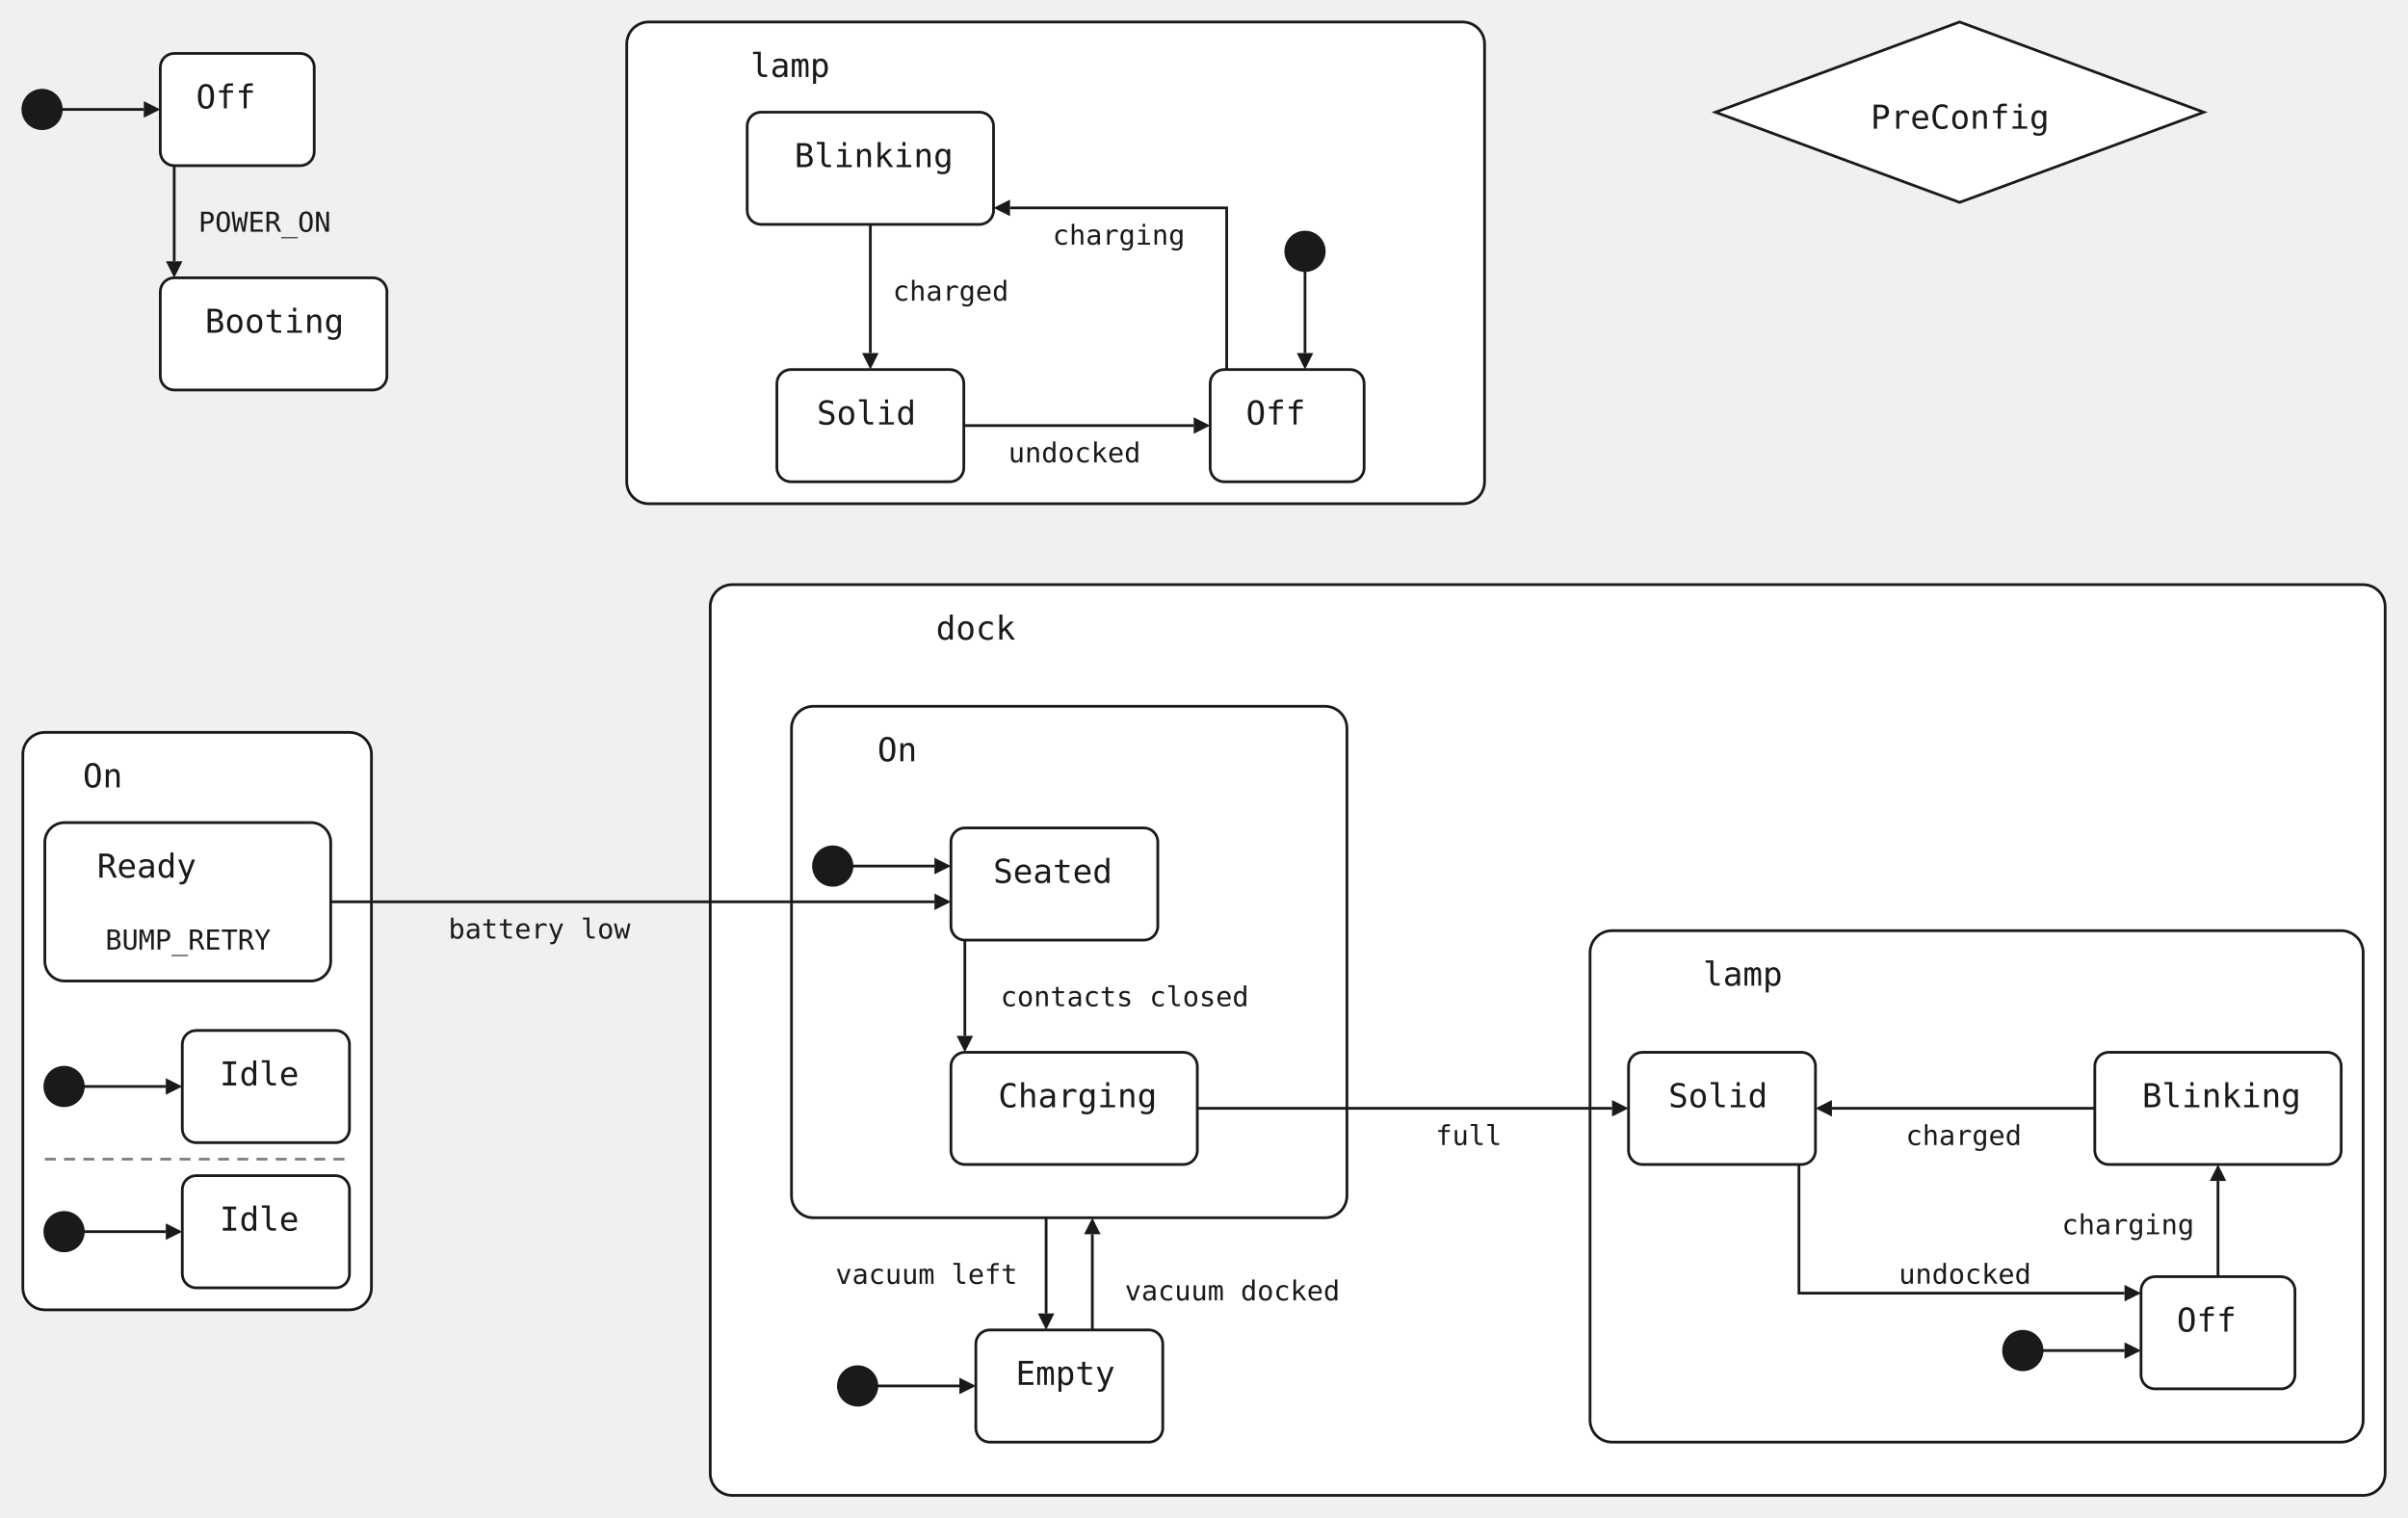
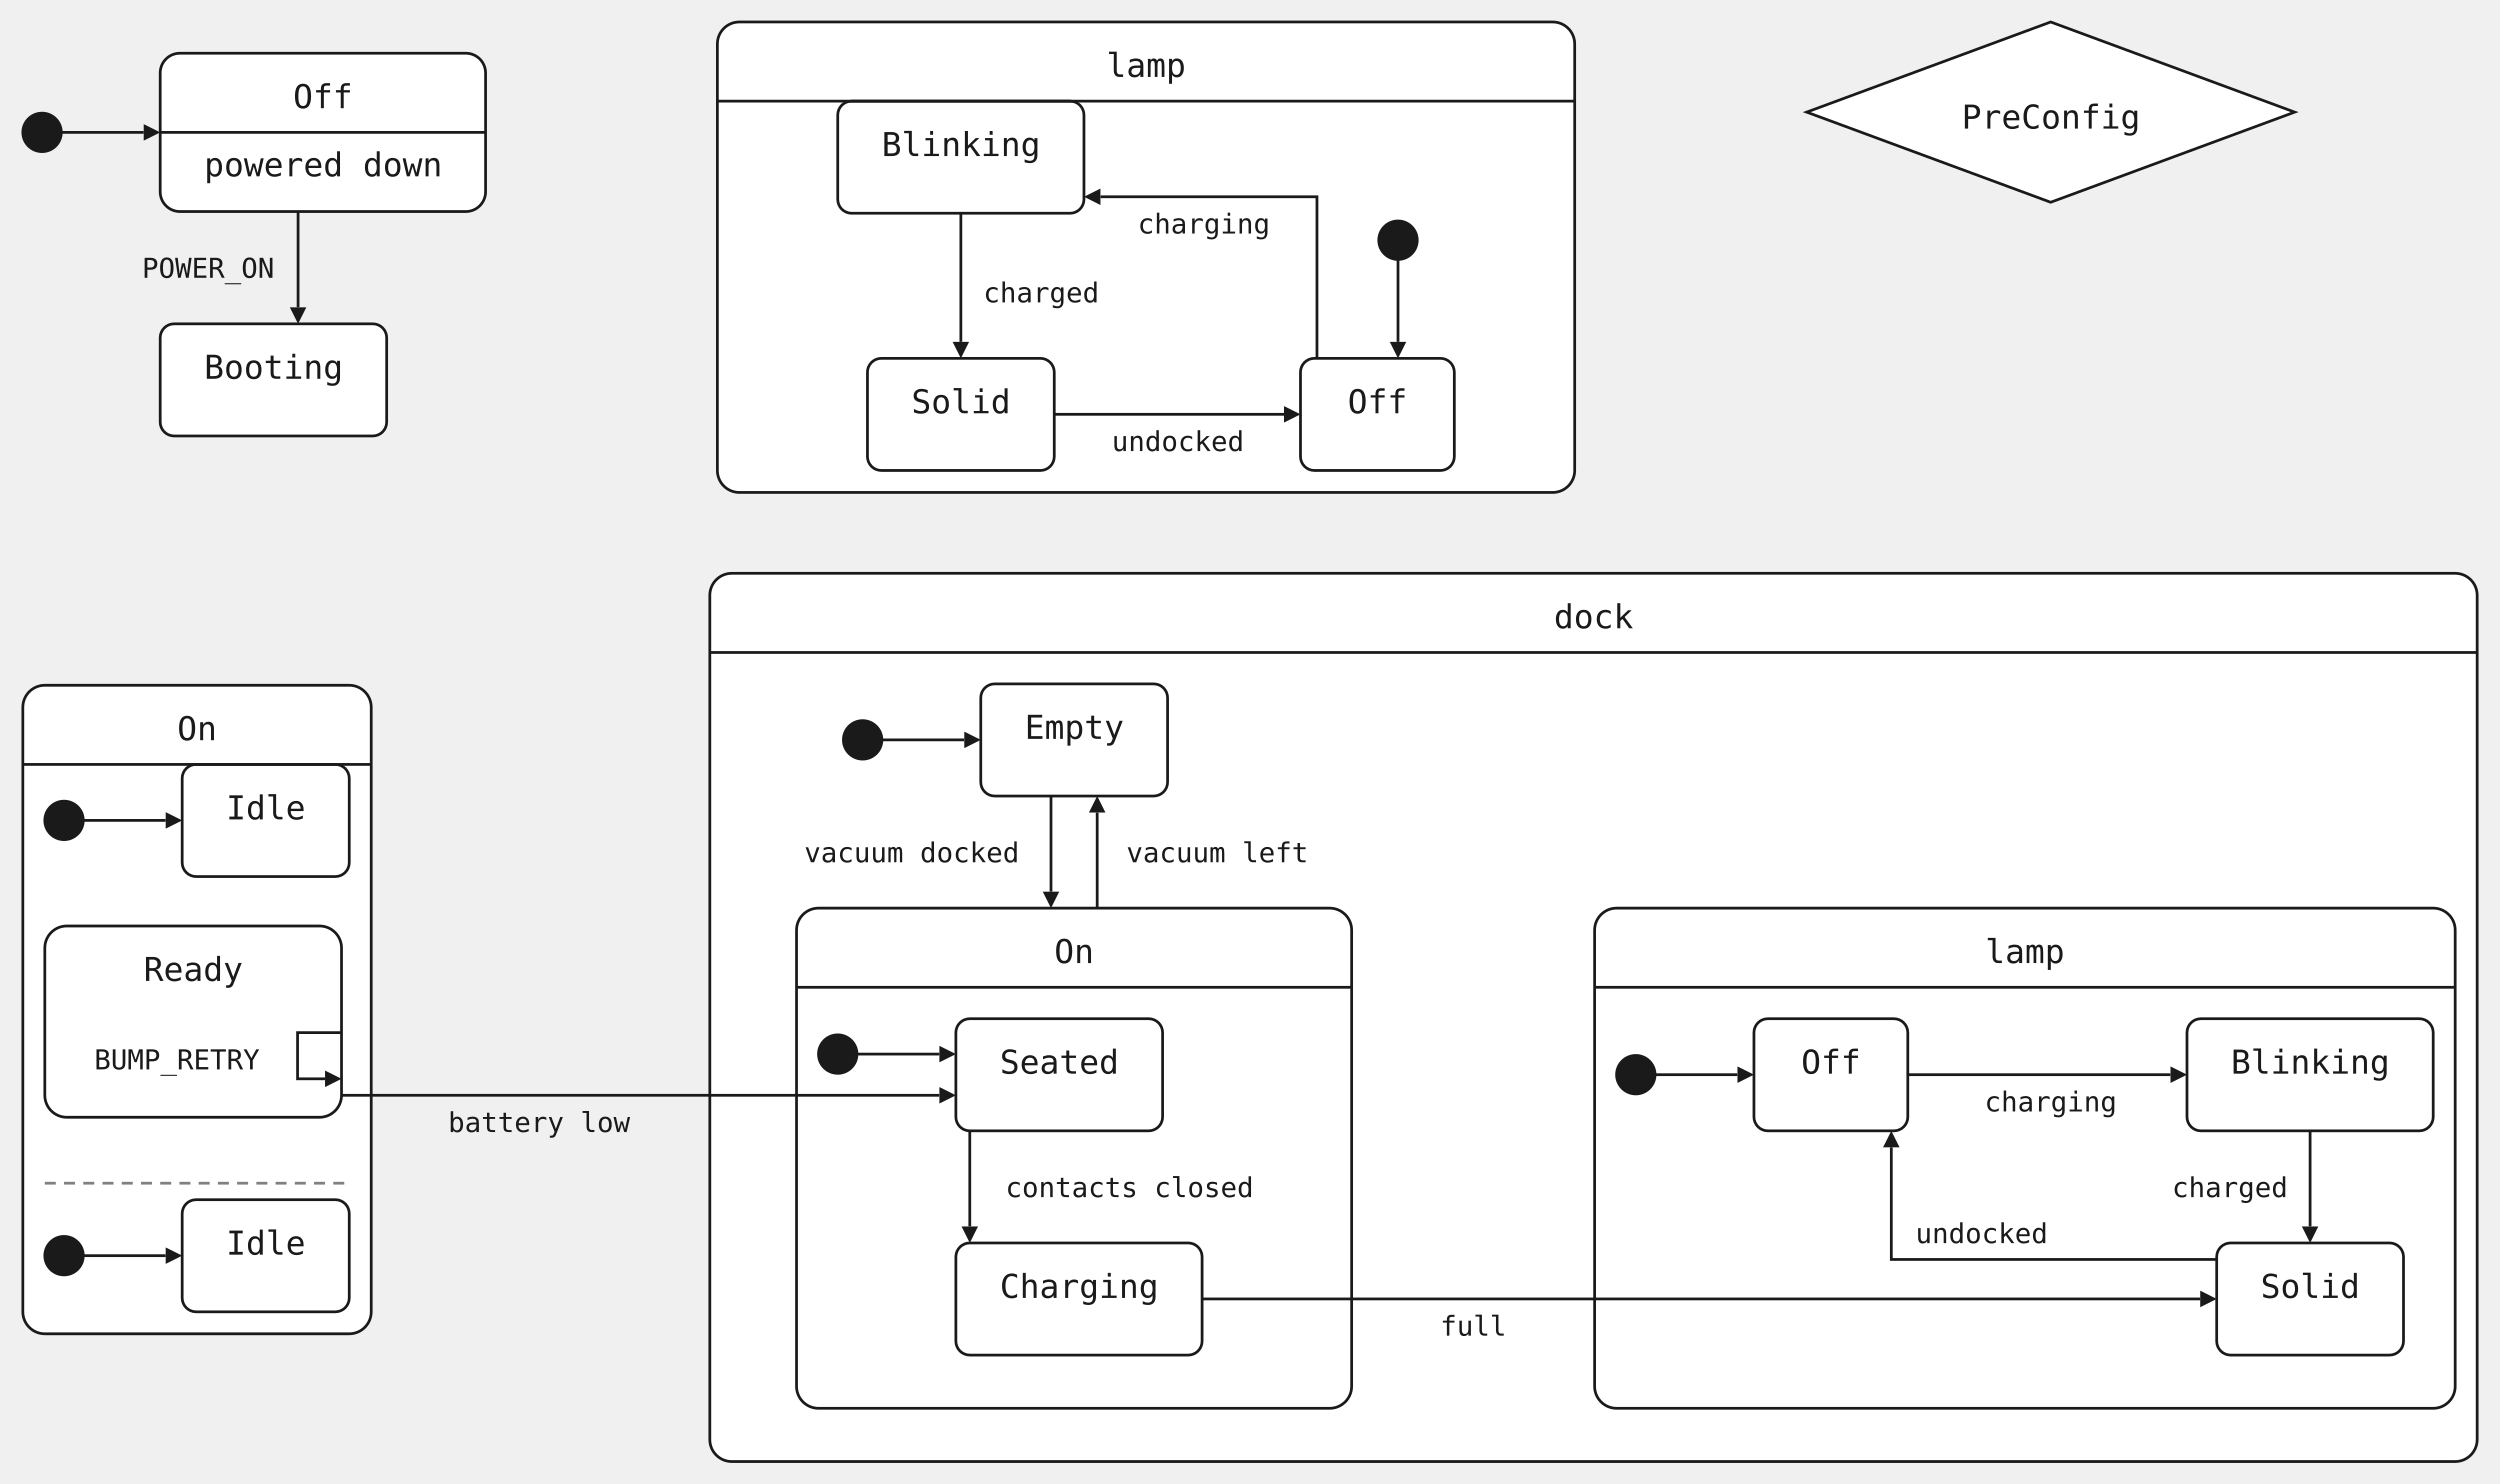
- <svg xmlns="http://www.w3.org/2000/svg" width="876" height="552" viewBox="-128 -128 14006 8832">
+ <svg xmlns="http://www.w3.org/2000/svg" width="910" height="540" viewBox="-128 -128 14550 8640">
  <style>text { font-family: "JetBrains Mono", monospace; font-kerning: none; }</style>
-   <rect x="4001" y="3275" width="9749" height="5301" rx="128" fill="#ffffff" stroke="#1a1a1a" stroke-width="16" class="scav-state scav-id-0" />
-   <rect x="3515" y="0" width="4993" height="2804" rx="128" fill="#ffffff" stroke="#1a1a1a" stroke-width="16" class="scav-state scav-id-1" />
-   <rect x="800" y="183" width="896" height="653" rx="81" fill="#ffffff" stroke="#1a1a1a" stroke-width="16" class="scav-state scav-id-2" />
-   <rect x="800" y="1489" width="1319" height="653" rx="81" fill="#ffffff" stroke="#1a1a1a" stroke-width="16" class="scav-state scav-id-3" />
-   <rect x="0" y="4135" width="2029" height="3361" rx="128" fill="#ffffff" stroke="#1a1a1a" stroke-width="16" class="scav-state scav-id-5" />
-   <rect x="928" y="5870" width="973" height="653" rx="81" fill="#ffffff" stroke="#1a1a1a" stroke-width="16" class="scav-state scav-id-6" />
-   <rect x="128" y="4660" width="1664" height="922" rx="115" fill="#ffffff" stroke="#1a1a1a" stroke-width="16" class="scav-state scav-id-7" />
-   <rect x="928" y="6715" width="973" height="653" rx="81" fill="#ffffff" stroke="#1a1a1a" stroke-width="16" class="scav-state scav-id-8" />
-   <rect x="9122" y="5289" width="4500" height="2977" rx="128" fill="#ffffff" stroke="#1a1a1a" stroke-width="16" class="scav-state scav-id-9" />
-   <rect x="5547" y="7613" width="1088" height="653" rx="81" fill="#ffffff" stroke="#1a1a1a" stroke-width="16" class="scav-state scav-id-10" />
-   <rect x="4474" y="3983" width="3233" height="2977" rx="128" fill="#ffffff" stroke="#1a1a1a" stroke-width="16" class="scav-state scav-id-11" />
-   <rect x="5402" y="4691" width="1204" height="653" rx="81" fill="#ffffff" stroke="#1a1a1a" stroke-width="16" class="scav-state scav-id-12" />
-   <rect x="5402" y="5997" width="1434" height="653" rx="81" fill="#ffffff" stroke="#1a1a1a" stroke-width="16" class="scav-state scav-id-13" />
-   <rect x="6911" y="2023" width="896" height="653" rx="81" fill="#ffffff" stroke="#1a1a1a" stroke-width="16" class="scav-state scav-id-14" />
-   <rect x="4216" y="525" width="1434" height="653" rx="81" fill="#ffffff" stroke="#1a1a1a" stroke-width="16" class="scav-state scav-id-15" />
-   <rect x="4389" y="2023" width="1088" height="653" rx="81" fill="#ffffff" stroke="#1a1a1a" stroke-width="16" class="scav-state scav-id-16" />
-   <rect x="12329" y="7303" width="896" height="653" rx="81" fill="#ffffff" stroke="#1a1a1a" stroke-width="16" class="scav-state scav-id-17" />
-   <rect x="12060" y="5997" width="1434" height="653" rx="81" fill="#ffffff" stroke="#1a1a1a" stroke-width="16" class="scav-state scav-id-18" />
-   <rect x="9346" y="5997" width="1088" height="653" rx="81" fill="#ffffff" stroke="#1a1a1a" stroke-width="16" class="scav-state scav-id-19" />
-   <line x1="128" y1="6619" x2="1901" y2="6619" fill="none" stroke="#808080" stroke-width="16" stroke-dasharray="64,48" class="scav-sub scav-id-2" />
-   <polyline points="224,509 704,509" fill="none" stroke="#1a1a1a" stroke-width="16" class="scav-trans scav-id-0" />
-   <polyline points="881,836 881,1393" fill="none" stroke="#1a1a1a" stroke-width="16" class="scav-trans scav-id-1" />
-   <polyline points="352,6196 832,6196" fill="none" stroke="#1a1a1a" stroke-width="16" class="scav-trans scav-id-2" />
-   <polyline points="1792,5121 2029,5121 4001,5121 4474,5121 5306,5121" fill="none" stroke="#1a1a1a" stroke-width="16" class="scav-trans scav-id-4" />
-   <polyline points="352,7041 832,7041" fill="none" stroke="#1a1a1a" stroke-width="16" class="scav-trans scav-id-5" />
-   <polyline points="4826,4913 5306,4913" fill="none" stroke="#1a1a1a" stroke-width="16" class="scav-trans scav-id-6" />
-   <polyline points="5483,5344 5483,5901" fill="none" stroke="#1a1a1a" stroke-width="16" class="scav-trans scav-id-7" />
-   <polyline points="6836,6323 7707,6323 9122,6323 9250,6323" fill="none" stroke="#1a1a1a" stroke-width="16" class="scav-trans scav-id-8" />
-   <polyline points="4971,7939 5451,7939" fill="none" stroke="#1a1a1a" stroke-width="16" class="scav-trans scav-id-9" />
-   <polyline points="6225,7613 6225,7056" fill="none" stroke="#1a1a1a" stroke-width="16" class="scav-trans scav-id-10" />
-   <polyline points="5956,6960 5956,7517" fill="none" stroke="#1a1a1a" stroke-width="16" class="scav-trans scav-id-11" />
-   <polyline points="7463,1447 7463,1927" fill="none" stroke="#1a1a1a" stroke-width="16" class="scav-trans scav-id-12" />
-   <polyline points="7007,2023 7007,1082 5746,1082" fill="none" stroke="#1a1a1a" stroke-width="16" class="scav-trans scav-id-13" />
-   <polyline points="4933,1178 4933,1927" fill="none" stroke="#1a1a1a" stroke-width="16" class="scav-trans scav-id-14" />
-   <polyline points="5477,2349 6815,2349" fill="none" stroke="#1a1a1a" stroke-width="16" class="scav-trans scav-id-15" />
-   <polyline points="11753,7733 12233,7733" fill="none" stroke="#1a1a1a" stroke-width="16" class="scav-trans scav-id-16" />
-   <polyline points="12777,7303 12777,6746" fill="none" stroke="#1a1a1a" stroke-width="16" class="scav-trans scav-id-17" />
-   <polyline points="12060,6323 10530,6323" fill="none" stroke="#1a1a1a" stroke-width="16" class="scav-trans scav-id-18" />
-   <polyline points="10338,6650 10338,7399 12233,7399" fill="none" stroke="#1a1a1a" stroke-width="16" class="scav-trans scav-id-19" />
-   <polygon points="800,509 704,557 704,461" fill="#1a1a1a" stroke="none" class="scav-trans scav-id-0" />
-   <polygon points="881,1489 833,1393 929,1393" fill="#1a1a1a" stroke="none" class="scav-trans scav-id-1" />
-   <polygon points="928,6196 832,6244 832,6148" fill="#1a1a1a" stroke="none" class="scav-trans scav-id-2" />
-   <polygon points="5402,5121 5306,5169 5306,5073" fill="#1a1a1a" stroke="none" class="scav-trans scav-id-4" />
-   <polygon points="928,7041 832,7089 832,6993" fill="#1a1a1a" stroke="none" class="scav-trans scav-id-5" />
-   <polygon points="5402,4913 5306,4961 5306,4865" fill="#1a1a1a" stroke="none" class="scav-trans scav-id-6" />
-   <polygon points="5483,5997 5435,5901 5531,5901" fill="#1a1a1a" stroke="none" class="scav-trans scav-id-7" />
-   <polygon points="9346,6323 9250,6371 9250,6275" fill="#1a1a1a" stroke="none" class="scav-trans scav-id-8" />
-   <polygon points="5547,7939 5451,7987 5451,7891" fill="#1a1a1a" stroke="none" class="scav-trans scav-id-9" />
-   <polygon points="6225,6960 6273,7056 6177,7056" fill="#1a1a1a" stroke="none" class="scav-trans scav-id-10" />
-   <polygon points="5956,7613 5908,7517 6004,7517" fill="#1a1a1a" stroke="none" class="scav-trans scav-id-11" />
-   <polygon points="7463,2023 7415,1927 7511,1927" fill="#1a1a1a" stroke="none" class="scav-trans scav-id-12" />
-   <polygon points="5650,1082 5746,1034 5746,1130" fill="#1a1a1a" stroke="none" class="scav-trans scav-id-13" />
-   <polygon points="4933,2023 4885,1927 4981,1927" fill="#1a1a1a" stroke="none" class="scav-trans scav-id-14" />
-   <polygon points="6911,2349 6815,2397 6815,2301" fill="#1a1a1a" stroke="none" class="scav-trans scav-id-15" />
-   <polygon points="12329,7733 12233,7781 12233,7685" fill="#1a1a1a" stroke="none" class="scav-trans scav-id-16" />
-   <polygon points="12777,6650 12825,6746 12729,6746" fill="#1a1a1a" stroke="none" class="scav-trans scav-id-17" />
-   <polygon points="10434,6323 10530,6275 10530,6371" fill="#1a1a1a" stroke="none" class="scav-trans scav-id-18" />
-   <polygon points="12329,7399 12233,7447 12233,7351" fill="#1a1a1a" stroke="none" class="scav-trans scav-id-19" />
-   <polygon points="11273,0 12694,525 11273,1050 9852,525" fill="#ffffff" stroke="#1a1a1a" stroke-width="16" class="scav-state scav-id-4" />
-   <text x="1022" y="1221" font-size="160" textLength="768" lengthAdjust="spacing" fill="#1a1a1a" class="scav-trans scav-id-1">POWER_ON</text>
-   <text x="480" y="5399" font-size="160" textLength="960" lengthAdjust="spacing" fill="#1a1a1a" class="scav-trans scav-id-3">BUMP_RETRY</text>
-   <text x="2477" y="5335" font-size="160" textLength="1056" lengthAdjust="spacing" fill="#1a1a1a" class="scav-trans scav-id-4">battery low</text>
-   <text x="5691" y="5729" font-size="160" textLength="1440" lengthAdjust="spacing" fill="#1a1a1a" class="scav-trans scav-id-7">contacts closed</text>
-   <text x="8223" y="6537" font-size="160" textLength="384" lengthAdjust="spacing" fill="#1a1a1a" class="scav-trans scav-id-8">full</text>
-   <text x="6414" y="7441" font-size="160" textLength="1248" lengthAdjust="spacing" fill="#1a1a1a" class="scav-trans scav-id-10">vacuum docked</text>
-   <text x="4730" y="7345" font-size="160" textLength="1056" lengthAdjust="spacing" fill="#1a1a1a" class="scav-trans scav-id-11">vacuum left</text>
-   <text x="5994" y="1296" font-size="160" textLength="768" lengthAdjust="spacing" fill="#1a1a1a" class="scav-trans scav-id-13">charging</text>
-   <text x="5064" y="1622" font-size="160" textLength="672" lengthAdjust="spacing" fill="#1a1a1a" class="scav-trans scav-id-14">charged</text>
-   <text x="5736" y="2563" font-size="160" textLength="768" lengthAdjust="spacing" fill="#1a1a1a" class="scav-trans scav-id-15">undocked</text>
-   <text x="11868" y="7056" font-size="160" textLength="768" lengthAdjust="spacing" fill="#1a1a1a" class="scav-trans scav-id-17">charging</text>
-   <text x="10960" y="6537" font-size="160" textLength="672" lengthAdjust="spacing" fill="#1a1a1a" class="scav-trans scav-id-18">charged</text>
-   <text x="10919" y="7344" font-size="160" textLength="768" lengthAdjust="spacing" fill="#1a1a1a" class="scav-trans scav-id-19">undocked</text>
-   <text x="5315" y="3595" font-size="192" textLength="461" lengthAdjust="spacing" fill="#1a1a1a" class="scav-state scav-id-0">dock</text>
-   <text x="4235" y="320" font-size="192" textLength="461" lengthAdjust="spacing" fill="#1a1a1a" class="scav-state scav-id-1">lamp</text>
-   <text x="1008" y="503" font-size="192" textLength="346" lengthAdjust="spacing" fill="#1a1a1a" class="scav-state scav-id-2">Off</text>
-   <text x="1060" y="1809" font-size="192" textLength="807" lengthAdjust="spacing" fill="#1a1a1a" class="scav-state scav-id-3">Booting</text>
-   <text x="10755" y="621" font-size="192" textLength="1037" lengthAdjust="spacing" fill="#1a1a1a" class="scav-state scav-id-4">PreConfig</text>
-   <text x="349" y="4455" font-size="192" textLength="231" lengthAdjust="spacing" fill="#1a1a1a" class="scav-state scav-id-5">On</text>
-   <text x="1145" y="6190" font-size="192" textLength="461" lengthAdjust="spacing" fill="#1a1a1a" class="scav-state scav-id-6">Idle</text>
-   <text x="432" y="4980" font-size="192" textLength="576" lengthAdjust="spacing" fill="#1a1a1a" class="scav-state scav-id-7">Ready</text>
-   <text x="1145" y="7035" font-size="192" textLength="461" lengthAdjust="spacing" fill="#1a1a1a" class="scav-state scav-id-8">Idle</text>
-   <text x="9780" y="5609" font-size="192" textLength="461" lengthAdjust="spacing" fill="#1a1a1a" class="scav-state scav-id-9">lamp</text>
-   <text x="5779" y="7933" font-size="192" textLength="576" lengthAdjust="spacing" fill="#1a1a1a" class="scav-state scav-id-10">Empty</text>
-   <text x="4974" y="4303" font-size="192" textLength="231" lengthAdjust="spacing" fill="#1a1a1a" class="scav-state scav-id-11">On</text>
-   <text x="5648" y="5011" font-size="192" textLength="692" lengthAdjust="spacing" fill="#1a1a1a" class="scav-state scav-id-12">Seated</text>
-   <text x="5677" y="6317" font-size="192" textLength="922" lengthAdjust="spacing" fill="#1a1a1a" class="scav-state scav-id-13">Charging</text>
-   <text x="7119" y="2343" font-size="192" textLength="346" lengthAdjust="spacing" fill="#1a1a1a" class="scav-state scav-id-14">Off</text>
-   <text x="4491" y="845" font-size="192" textLength="922" lengthAdjust="spacing" fill="#1a1a1a" class="scav-state scav-id-15">Blinking</text>
-   <text x="4621" y="2343" font-size="192" textLength="576" lengthAdjust="spacing" fill="#1a1a1a" class="scav-state scav-id-16">Solid</text>
-   <text x="12537" y="7623" font-size="192" textLength="346" lengthAdjust="spacing" fill="#1a1a1a" class="scav-state scav-id-17">Off</text>
-   <text x="12335" y="6317" font-size="192" textLength="922" lengthAdjust="spacing" fill="#1a1a1a" class="scav-state scav-id-18">Blinking</text>
-   <text x="9578" y="6317" font-size="192" textLength="576" lengthAdjust="spacing" fill="#1a1a1a" class="scav-state scav-id-19">Solid</text>
-   <circle cx="112" cy="509" r="112" fill="#1a1a1a" stroke="#1a1a1a" stroke-width="16" class="scav-state scav-id-20" />
-   <circle cx="240" cy="6196" r="112" fill="#1a1a1a" stroke="#1a1a1a" stroke-width="16" class="scav-state scav-id-21" />
-   <circle cx="240" cy="7041" r="112" fill="#1a1a1a" stroke="#1a1a1a" stroke-width="16" class="scav-state scav-id-22" />
-   <circle cx="4714" cy="4913" r="112" fill="#1a1a1a" stroke="#1a1a1a" stroke-width="16" class="scav-state scav-id-23" />
-   <circle cx="4859" cy="7939" r="112" fill="#1a1a1a" stroke="#1a1a1a" stroke-width="16" class="scav-state scav-id-24" />
-   <circle cx="7463" cy="1335" r="112" fill="#1a1a1a" stroke="#1a1a1a" stroke-width="16" class="scav-state scav-id-25" />
-   <circle cx="11641" cy="7733" r="112" fill="#1a1a1a" stroke="#1a1a1a" stroke-width="16" class="scav-state scav-id-26" />
+   <rect x="4001" y="3211" width="10293" height="5173" rx="128" fill="#ffffff" stroke="#1a1a1a" stroke-width="16" class="scav-state scav-id-0" />
+   <rect x="4045" y="0" width="4993" height="2740" rx="128" fill="#ffffff" stroke="#1a1a1a" stroke-width="16" class="scav-state scav-id-1" />
+   <rect x="800" y="182" width="1895" height="922" rx="115" fill="#ffffff" stroke="#1a1a1a" stroke-width="16" class="scav-state scav-id-2" />
+   <rect x="800" y="1758" width="1319" height="653" rx="81" fill="#ffffff" stroke="#1a1a1a" stroke-width="16" class="scav-state scav-id-3" />
+   <rect x="0" y="3863" width="2029" height="3777" rx="128" fill="#ffffff" stroke="#1a1a1a" stroke-width="16" class="scav-state scav-id-5" />
+   <rect x="928" y="4324" width="973" height="653" rx="81" fill="#ffffff" stroke="#1a1a1a" stroke-width="16" class="scav-state scav-id-6" />
+   <rect x="128" y="5265" width="1728" height="1114" rx="128" fill="#ffffff" stroke="#1a1a1a" stroke-width="16" class="scav-state scav-id-7" />
+   <rect x="928" y="6859" width="973" height="653" rx="81" fill="#ffffff" stroke="#1a1a1a" stroke-width="16" class="scav-state scav-id-8" />
+   <rect x="9154" y="5161" width="5012" height="2913" rx="128" fill="#ffffff" stroke="#1a1a1a" stroke-width="16" class="scav-state scav-id-9" />
+   <rect x="5579" y="3855" width="1088" height="653" rx="81" fill="#ffffff" stroke="#1a1a1a" stroke-width="16" class="scav-state scav-id-10" />
+   <rect x="4506" y="5161" width="3233" height="2913" rx="128" fill="#ffffff" stroke="#1a1a1a" stroke-width="16" class="scav-state scav-id-11" />
+   <rect x="5434" y="5805" width="1204" height="653" rx="81" fill="#ffffff" stroke="#1a1a1a" stroke-width="16" class="scav-state scav-id-12" />
+   <rect x="5434" y="7111" width="1434" height="653" rx="81" fill="#ffffff" stroke="#1a1a1a" stroke-width="16" class="scav-state scav-id-13" />
+   <rect x="7441" y="1959" width="896" height="653" rx="81" fill="#ffffff" stroke="#1a1a1a" stroke-width="16" class="scav-state scav-id-14" />
+   <rect x="4746" y="461" width="1434" height="653" rx="81" fill="#ffffff" stroke="#1a1a1a" stroke-width="16" class="scav-state scav-id-15" />
+   <rect x="4919" y="1959" width="1088" height="653" rx="81" fill="#ffffff" stroke="#1a1a1a" stroke-width="16" class="scav-state scav-id-16" />
+   <rect x="10082" y="5805" width="896" height="653" rx="81" fill="#ffffff" stroke="#1a1a1a" stroke-width="16" class="scav-state scav-id-17" />
+   <rect x="12604" y="5805" width="1434" height="653" rx="81" fill="#ffffff" stroke="#1a1a1a" stroke-width="16" class="scav-state scav-id-18" />
+   <rect x="12777" y="7111" width="1088" height="653" rx="81" fill="#ffffff" stroke="#1a1a1a" stroke-width="16" class="scav-state scav-id-19" />
+   <line x1="4001" y1="3672" x2="14294" y2="3672" fill="none" stroke="#1a1a1a" stroke-width="16" class="scav-state scav-id-0" />
+   <line x1="4045" y1="461" x2="9038" y2="461" fill="none" stroke="#1a1a1a" stroke-width="16" class="scav-state scav-id-1" />
+   <line x1="800" y1="643" x2="2695" y2="643" fill="none" stroke="#1a1a1a" stroke-width="16" class="scav-state scav-id-2" />
+   <line x1="0" y1="4324" x2="2029" y2="4324" fill="none" stroke="#1a1a1a" stroke-width="16" class="scav-state scav-id-5" />
+   <line x1="9154" y1="5622" x2="14166" y2="5622" fill="none" stroke="#1a1a1a" stroke-width="16" class="scav-state scav-id-9" />
+   <line x1="4506" y1="5622" x2="7739" y2="5622" fill="none" stroke="#1a1a1a" stroke-width="16" class="scav-state scav-id-11" />
+   <line x1="128" y1="6763" x2="1901" y2="6763" fill="none" stroke="#808080" stroke-width="16" stroke-dasharray="64,48" class="scav-sub scav-id-2" />
+   <polyline points="224,643 704,643" fill="none" stroke="#1a1a1a" stroke-width="16" class="scav-trans scav-id-0" />
+   <polyline points="1603,1104 1603,1662" fill="none" stroke="#1a1a1a" stroke-width="16" class="scav-trans scav-id-1" />
+   <polyline points="352,4650 832,4650" fill="none" stroke="#1a1a1a" stroke-width="16" class="scav-trans scav-id-2" />
+   <polyline points="1856,5886 1600,5886 1600,6155 1760,6155" fill="none" stroke="#1a1a1a" stroke-width="16" class="scav-trans scav-id-3" />
+   <polyline points="1856,6251 2029,6251 4001,6251 4506,6251 5338,6251" fill="none" stroke="#1a1a1a" stroke-width="16" class="scav-trans scav-id-4" />
+   <polyline points="352,7185 832,7185" fill="none" stroke="#1a1a1a" stroke-width="16" class="scav-trans scav-id-5" />
+   <polyline points="4858,6011 5338,6011" fill="none" stroke="#1a1a1a" stroke-width="16" class="scav-trans scav-id-6" />
+   <polyline points="5515,6458 5515,7015" fill="none" stroke="#1a1a1a" stroke-width="16" class="scav-trans scav-id-7" />
+   <polyline points="6868,7437 7739,7437 9154,7437 12681,7437" fill="none" stroke="#1a1a1a" stroke-width="16" class="scav-trans scav-id-8" />
+   <polyline points="5003,4181 5483,4181" fill="none" stroke="#1a1a1a" stroke-width="16" class="scav-trans scav-id-9" />
+   <polyline points="5988,4508 5988,5065" fill="none" stroke="#1a1a1a" stroke-width="16" class="scav-trans scav-id-10" />
+   <polyline points="6257,5161 6257,4604" fill="none" stroke="#1a1a1a" stroke-width="16" class="scav-trans scav-id-11" />
+   <polyline points="8009,1383 8009,1863" fill="none" stroke="#1a1a1a" stroke-width="16" class="scav-trans scav-id-12" />
+   <polyline points="7537,1959 7537,1018 6276,1018" fill="none" stroke="#1a1a1a" stroke-width="16" class="scav-trans scav-id-13" />
+   <polyline points="5463,1114 5463,1863" fill="none" stroke="#1a1a1a" stroke-width="16" class="scav-trans scav-id-14" />
+   <polyline points="6007,2285 7345,2285" fill="none" stroke="#1a1a1a" stroke-width="16" class="scav-trans scav-id-15" />
+   <polyline points="9506,6131 9986,6131" fill="none" stroke="#1a1a1a" stroke-width="16" class="scav-trans scav-id-16" />
+   <polyline points="10978,6131 12508,6131" fill="none" stroke="#1a1a1a" stroke-width="16" class="scav-trans scav-id-17" />
+   <polyline points="13321,6458 13321,7015" fill="none" stroke="#1a1a1a" stroke-width="16" class="scav-trans scav-id-18" />
+   <polyline points="12777,7207 10882,7207 10882,6554" fill="none" stroke="#1a1a1a" stroke-width="16" class="scav-trans scav-id-19" />
+   <polygon points="800,643 704,691 704,595" fill="#1a1a1a" stroke="none" class="scav-trans scav-id-0" />
+   <polygon points="1603,1758 1555,1662 1651,1662" fill="#1a1a1a" stroke="none" class="scav-trans scav-id-1" />
+   <polygon points="928,4650 832,4698 832,4602" fill="#1a1a1a" stroke="none" class="scav-trans scav-id-2" />
+   <polygon points="1856,6155 1760,6203 1760,6107" fill="#1a1a1a" stroke="none" class="scav-trans scav-id-3" />
+   <polygon points="5434,6251 5338,6299 5338,6203" fill="#1a1a1a" stroke="none" class="scav-trans scav-id-4" />
+   <polygon points="928,7185 832,7233 832,7137" fill="#1a1a1a" stroke="none" class="scav-trans scav-id-5" />
+   <polygon points="5434,6011 5338,6059 5338,5963" fill="#1a1a1a" stroke="none" class="scav-trans scav-id-6" />
+   <polygon points="5515,7111 5467,7015 5563,7015" fill="#1a1a1a" stroke="none" class="scav-trans scav-id-7" />
+   <polygon points="12777,7437 12681,7485 12681,7389" fill="#1a1a1a" stroke="none" class="scav-trans scav-id-8" />
+   <polygon points="5579,4181 5483,4229 5483,4133" fill="#1a1a1a" stroke="none" class="scav-trans scav-id-9" />
+   <polygon points="5988,5161 5940,5065 6036,5065" fill="#1a1a1a" stroke="none" class="scav-trans scav-id-10" />
+   <polygon points="6257,4508 6305,4604 6209,4604" fill="#1a1a1a" stroke="none" class="scav-trans scav-id-11" />
+   <polygon points="8009,1959 7961,1863 8057,1863" fill="#1a1a1a" stroke="none" class="scav-trans scav-id-12" />
+   <polygon points="6180,1018 6276,970 6276,1066" fill="#1a1a1a" stroke="none" class="scav-trans scav-id-13" />
+   <polygon points="5463,1959 5415,1863 5511,1863" fill="#1a1a1a" stroke="none" class="scav-trans scav-id-14" />
+   <polygon points="7441,2285 7345,2333 7345,2237" fill="#1a1a1a" stroke="none" class="scav-trans scav-id-15" />
+   <polygon points="10082,6131 9986,6179 9986,6083" fill="#1a1a1a" stroke="none" class="scav-trans scav-id-16" />
+   <polygon points="12604,6131 12508,6179 12508,6083" fill="#1a1a1a" stroke="none" class="scav-trans scav-id-17" />
+   <polygon points="13321,7111 13273,7015 13369,7015" fill="#1a1a1a" stroke="none" class="scav-trans scav-id-18" />
+   <polygon points="10882,6458 10930,6554 10834,6554" fill="#1a1a1a" stroke="none" class="scav-trans scav-id-19" />
+   <polygon points="11810,0 13231,525 11810,1050 10389,525" fill="#ffffff" stroke="#1a1a1a" stroke-width="16" class="scav-state scav-id-4" />
+   <text x="694" y="1490" font-size="160" textLength="768" lengthAdjust="spacing" fill="#1a1a1a" class="scav-trans scav-id-1">POWER_ON</text>
+   <text x="416" y="6100" font-size="160" textLength="960" lengthAdjust="spacing" fill="#1a1a1a" class="scav-trans scav-id-3">BUMP_RETRY</text>
+   <text x="2477" y="6465" font-size="160" textLength="1056" lengthAdjust="spacing" fill="#1a1a1a" class="scav-trans scav-id-4">battery low</text>
+   <text x="5723" y="6844" font-size="160" textLength="1440" lengthAdjust="spacing" fill="#1a1a1a" class="scav-trans scav-id-7">contacts closed</text>
+   <text x="8255" y="7651" font-size="160" textLength="384" lengthAdjust="spacing" fill="#1a1a1a" class="scav-trans scav-id-8">full</text>
+   <text x="4551" y="4894" font-size="160" textLength="1248" lengthAdjust="spacing" fill="#1a1a1a" class="scav-trans scav-id-10">vacuum docked</text>
+   <text x="6427" y="4894" font-size="160" textLength="1056" lengthAdjust="spacing" fill="#1a1a1a" class="scav-trans scav-id-11">vacuum left</text>
+   <text x="6493" y="1232" font-size="160" textLength="768" lengthAdjust="spacing" fill="#1a1a1a" class="scav-trans scav-id-13">charging</text>
+   <text x="5594" y="1633" font-size="160" textLength="672" lengthAdjust="spacing" fill="#1a1a1a" class="scav-trans scav-id-14">charged</text>
+   <text x="6342" y="2499" font-size="160" textLength="768" lengthAdjust="spacing" fill="#1a1a1a" class="scav-trans scav-id-15">undocked</text>
+   <text x="11425" y="6345" font-size="160" textLength="768" lengthAdjust="spacing" fill="#1a1a1a" class="scav-trans scav-id-17">charging</text>
+   <text x="12517" y="6844" font-size="160" textLength="672" lengthAdjust="spacing" fill="#1a1a1a" class="scav-trans scav-id-18">charged</text>
+   <text x="11023" y="7112" font-size="160" textLength="768" lengthAdjust="spacing" fill="#1a1a1a" class="scav-trans scav-id-19">undocked</text>
+   <text x="8917" y="3531" font-size="192" textLength="461" lengthAdjust="spacing" fill="#1a1a1a" class="scav-state scav-id-0">dock</text>
+   <text x="6311" y="320" font-size="192" textLength="461" lengthAdjust="spacing" fill="#1a1a1a" class="scav-state scav-id-1">lamp</text>
+   <text x="1056" y="899" font-size="192" textLength="1383" lengthAdjust="spacing" fill="#1a1a1a" class="scav-state scav-id-2">powered down</text>
+   <text x="1574" y="502" font-size="192" textLength="346" lengthAdjust="spacing" fill="#1a1a1a" class="scav-state scav-id-2">Off</text>
+   <text x="1056" y="2078" font-size="192" textLength="807" lengthAdjust="spacing" fill="#1a1a1a" class="scav-state scav-id-3">Booting</text>
+   <text x="11292" y="621" font-size="192" textLength="1037" lengthAdjust="spacing" fill="#1a1a1a" class="scav-state scav-id-4">PreConfig</text>
+   <text x="899" y="4183" font-size="192" textLength="231" lengthAdjust="spacing" fill="#1a1a1a" class="scav-state scav-id-5">On</text>
+   <text x="1184" y="4644" font-size="192" textLength="461" lengthAdjust="spacing" fill="#1a1a1a" class="scav-state scav-id-6">Idle</text>
+   <text x="704" y="5585" font-size="192" textLength="576" lengthAdjust="spacing" fill="#1a1a1a" class="scav-state scav-id-7">Ready</text>
+   <text x="1184" y="7179" font-size="192" textLength="461" lengthAdjust="spacing" fill="#1a1a1a" class="scav-state scav-id-8">Idle</text>
+   <text x="11429" y="5481" font-size="192" textLength="461" lengthAdjust="spacing" fill="#1a1a1a" class="scav-state scav-id-9">lamp</text>
+   <text x="5835" y="4175" font-size="192" textLength="576" lengthAdjust="spacing" fill="#1a1a1a" class="scav-state scav-id-10">Empty</text>
+   <text x="6007" y="5481" font-size="192" textLength="231" lengthAdjust="spacing" fill="#1a1a1a" class="scav-state scav-id-11">On</text>
+   <text x="5690" y="6125" font-size="192" textLength="692" lengthAdjust="spacing" fill="#1a1a1a" class="scav-state scav-id-12">Seated</text>
+   <text x="5690" y="7431" font-size="192" textLength="922" lengthAdjust="spacing" fill="#1a1a1a" class="scav-state scav-id-13">Charging</text>
+   <text x="7716" y="2279" font-size="192" textLength="346" lengthAdjust="spacing" fill="#1a1a1a" class="scav-state scav-id-14">Off</text>
+   <text x="5002" y="781" font-size="192" textLength="922" lengthAdjust="spacing" fill="#1a1a1a" class="scav-state scav-id-15">Blinking</text>
+   <text x="5175" y="2279" font-size="192" textLength="576" lengthAdjust="spacing" fill="#1a1a1a" class="scav-state scav-id-16">Solid</text>
+   <text x="10357" y="6125" font-size="192" textLength="346" lengthAdjust="spacing" fill="#1a1a1a" class="scav-state scav-id-17">Off</text>
+   <text x="12860" y="6125" font-size="192" textLength="922" lengthAdjust="spacing" fill="#1a1a1a" class="scav-state scav-id-18">Blinking</text>
+   <text x="13033" y="7431" font-size="192" textLength="576" lengthAdjust="spacing" fill="#1a1a1a" class="scav-state scav-id-19">Solid</text>
+   <circle cx="112" cy="643" r="112" fill="#1a1a1a" stroke="#1a1a1a" stroke-width="16" class="scav-state scav-id-20" />
+   <circle cx="240" cy="4650" r="112" fill="#1a1a1a" stroke="#1a1a1a" stroke-width="16" class="scav-state scav-id-21" />
+   <circle cx="240" cy="7185" r="112" fill="#1a1a1a" stroke="#1a1a1a" stroke-width="16" class="scav-state scav-id-22" />
+   <circle cx="4746" cy="6011" r="112" fill="#1a1a1a" stroke="#1a1a1a" stroke-width="16" class="scav-state scav-id-23" />
+   <circle cx="4891" cy="4181" r="112" fill="#1a1a1a" stroke="#1a1a1a" stroke-width="16" class="scav-state scav-id-24" />
+   <circle cx="8009" cy="1271" r="112" fill="#1a1a1a" stroke="#1a1a1a" stroke-width="16" class="scav-state scav-id-25" />
+   <circle cx="9394" cy="6131" r="112" fill="#1a1a1a" stroke="#1a1a1a" stroke-width="16" class="scav-state scav-id-26" />
</svg>
